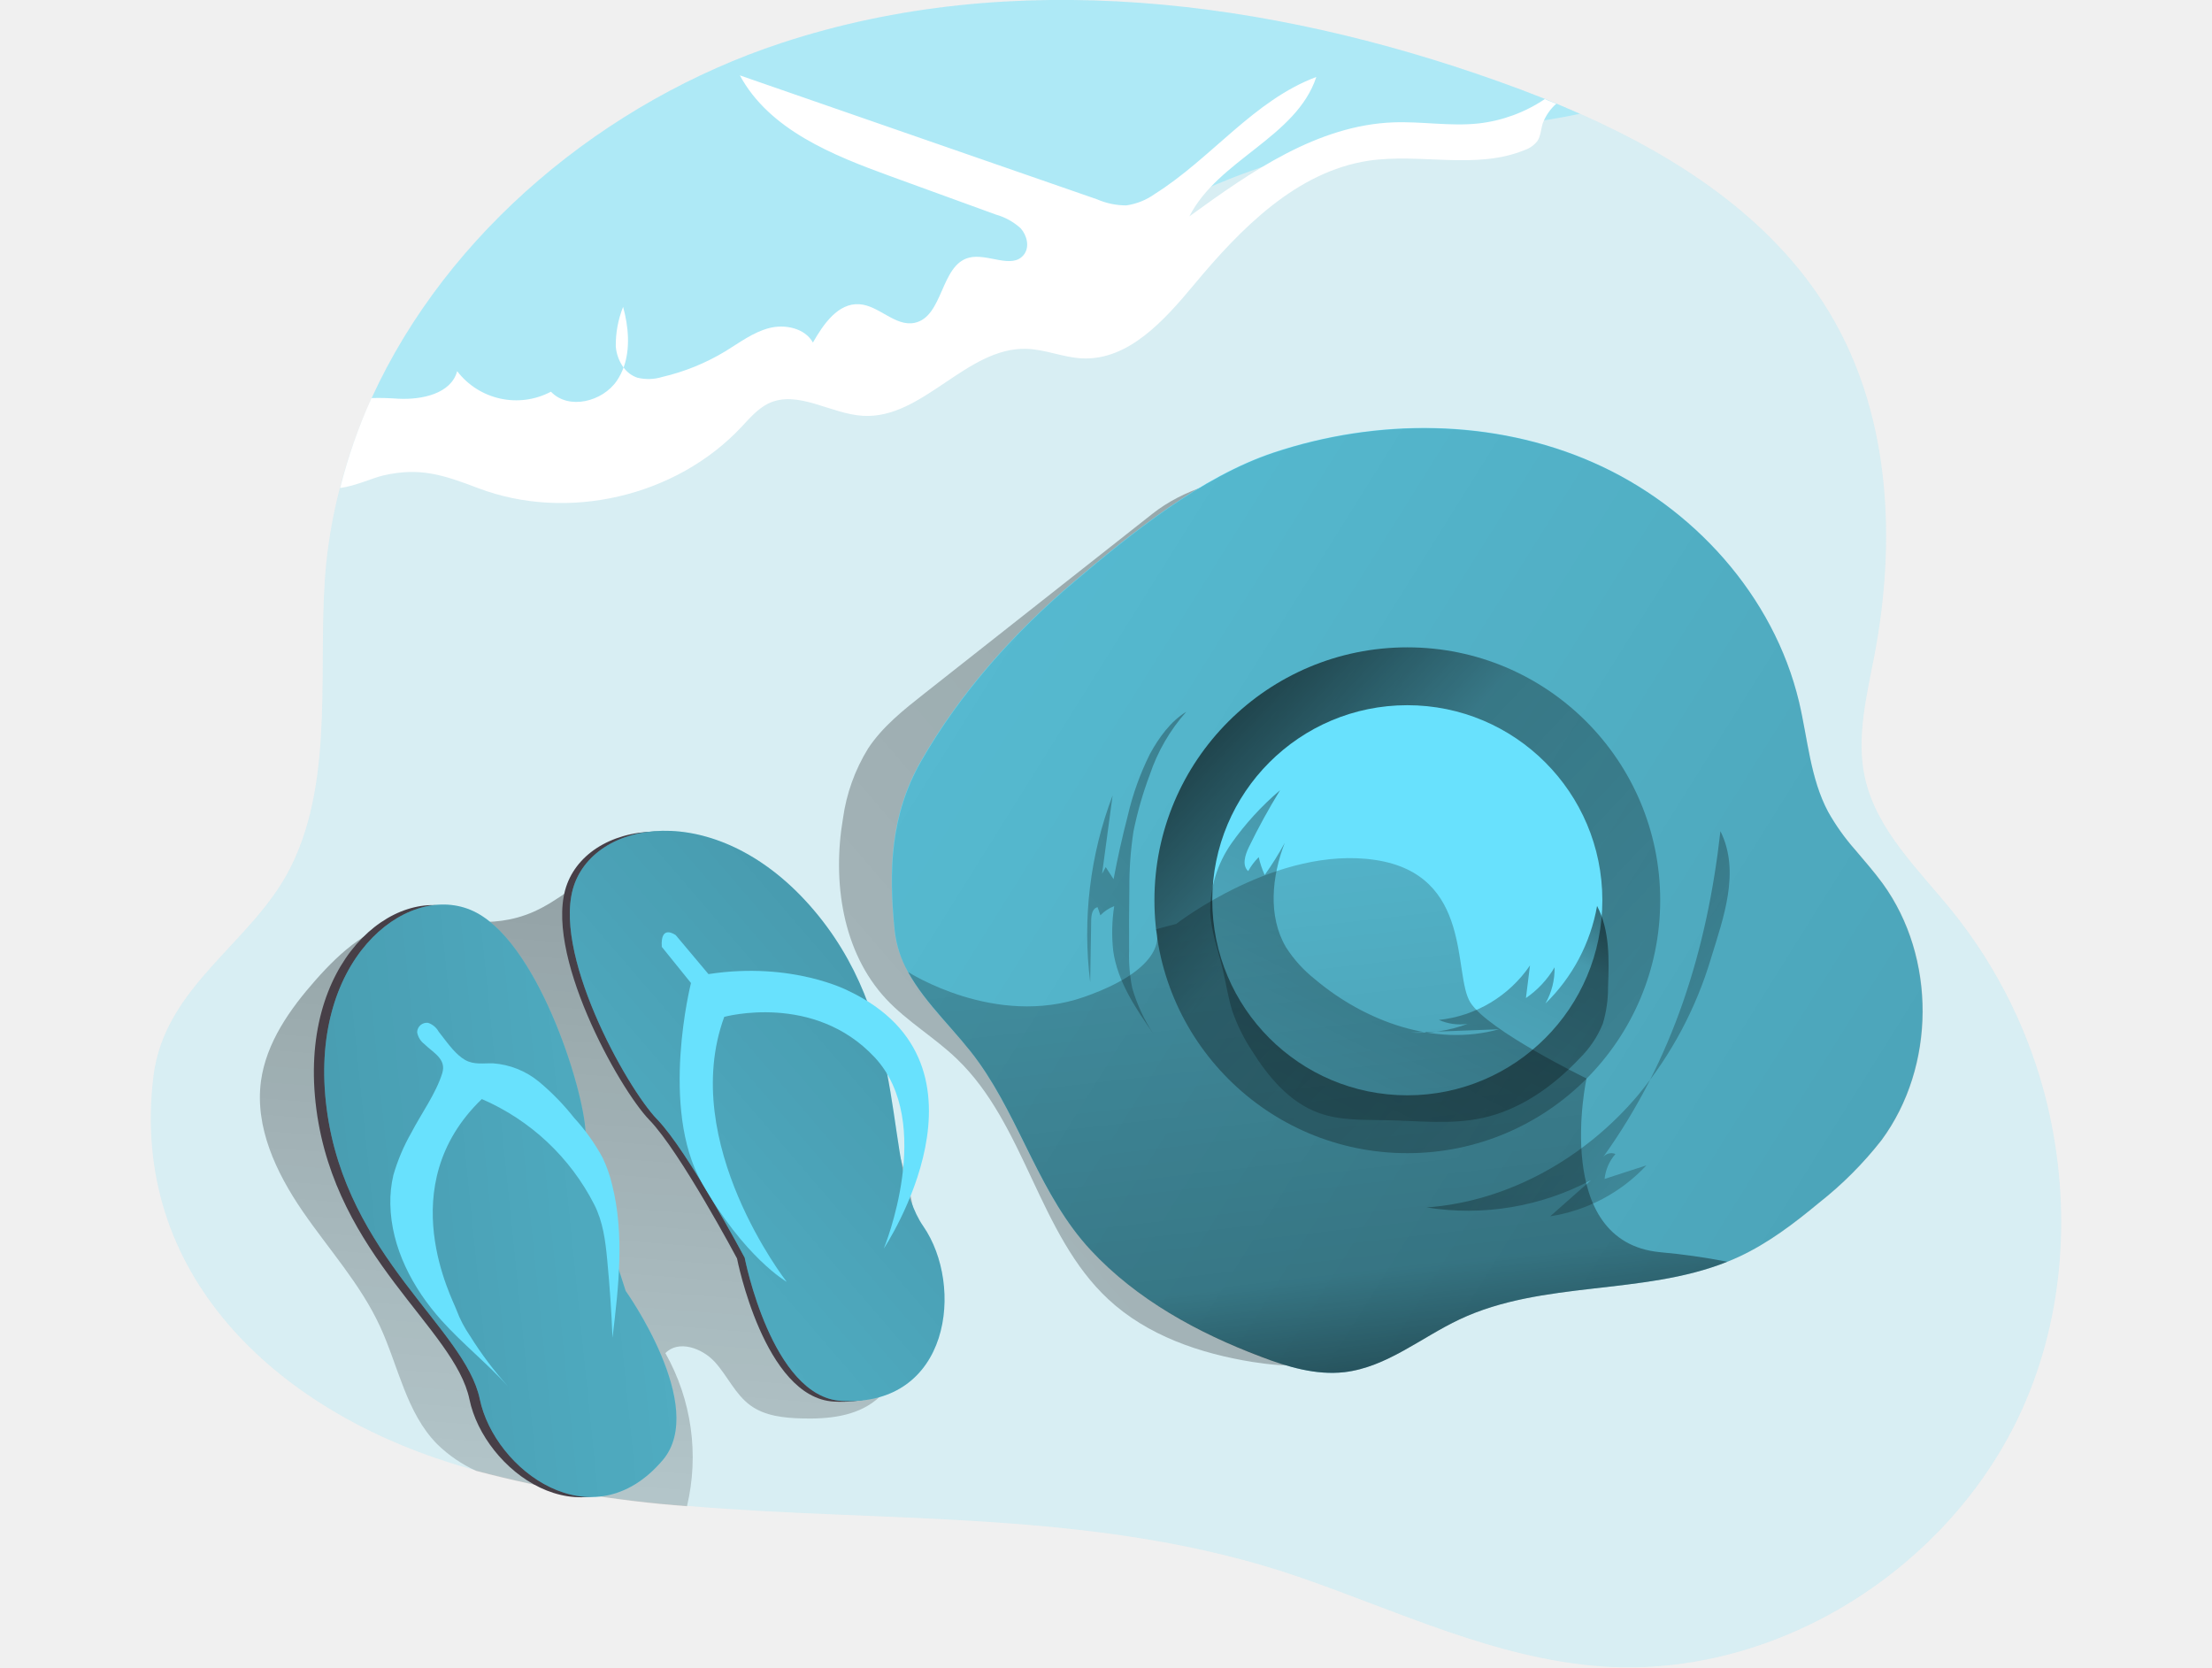
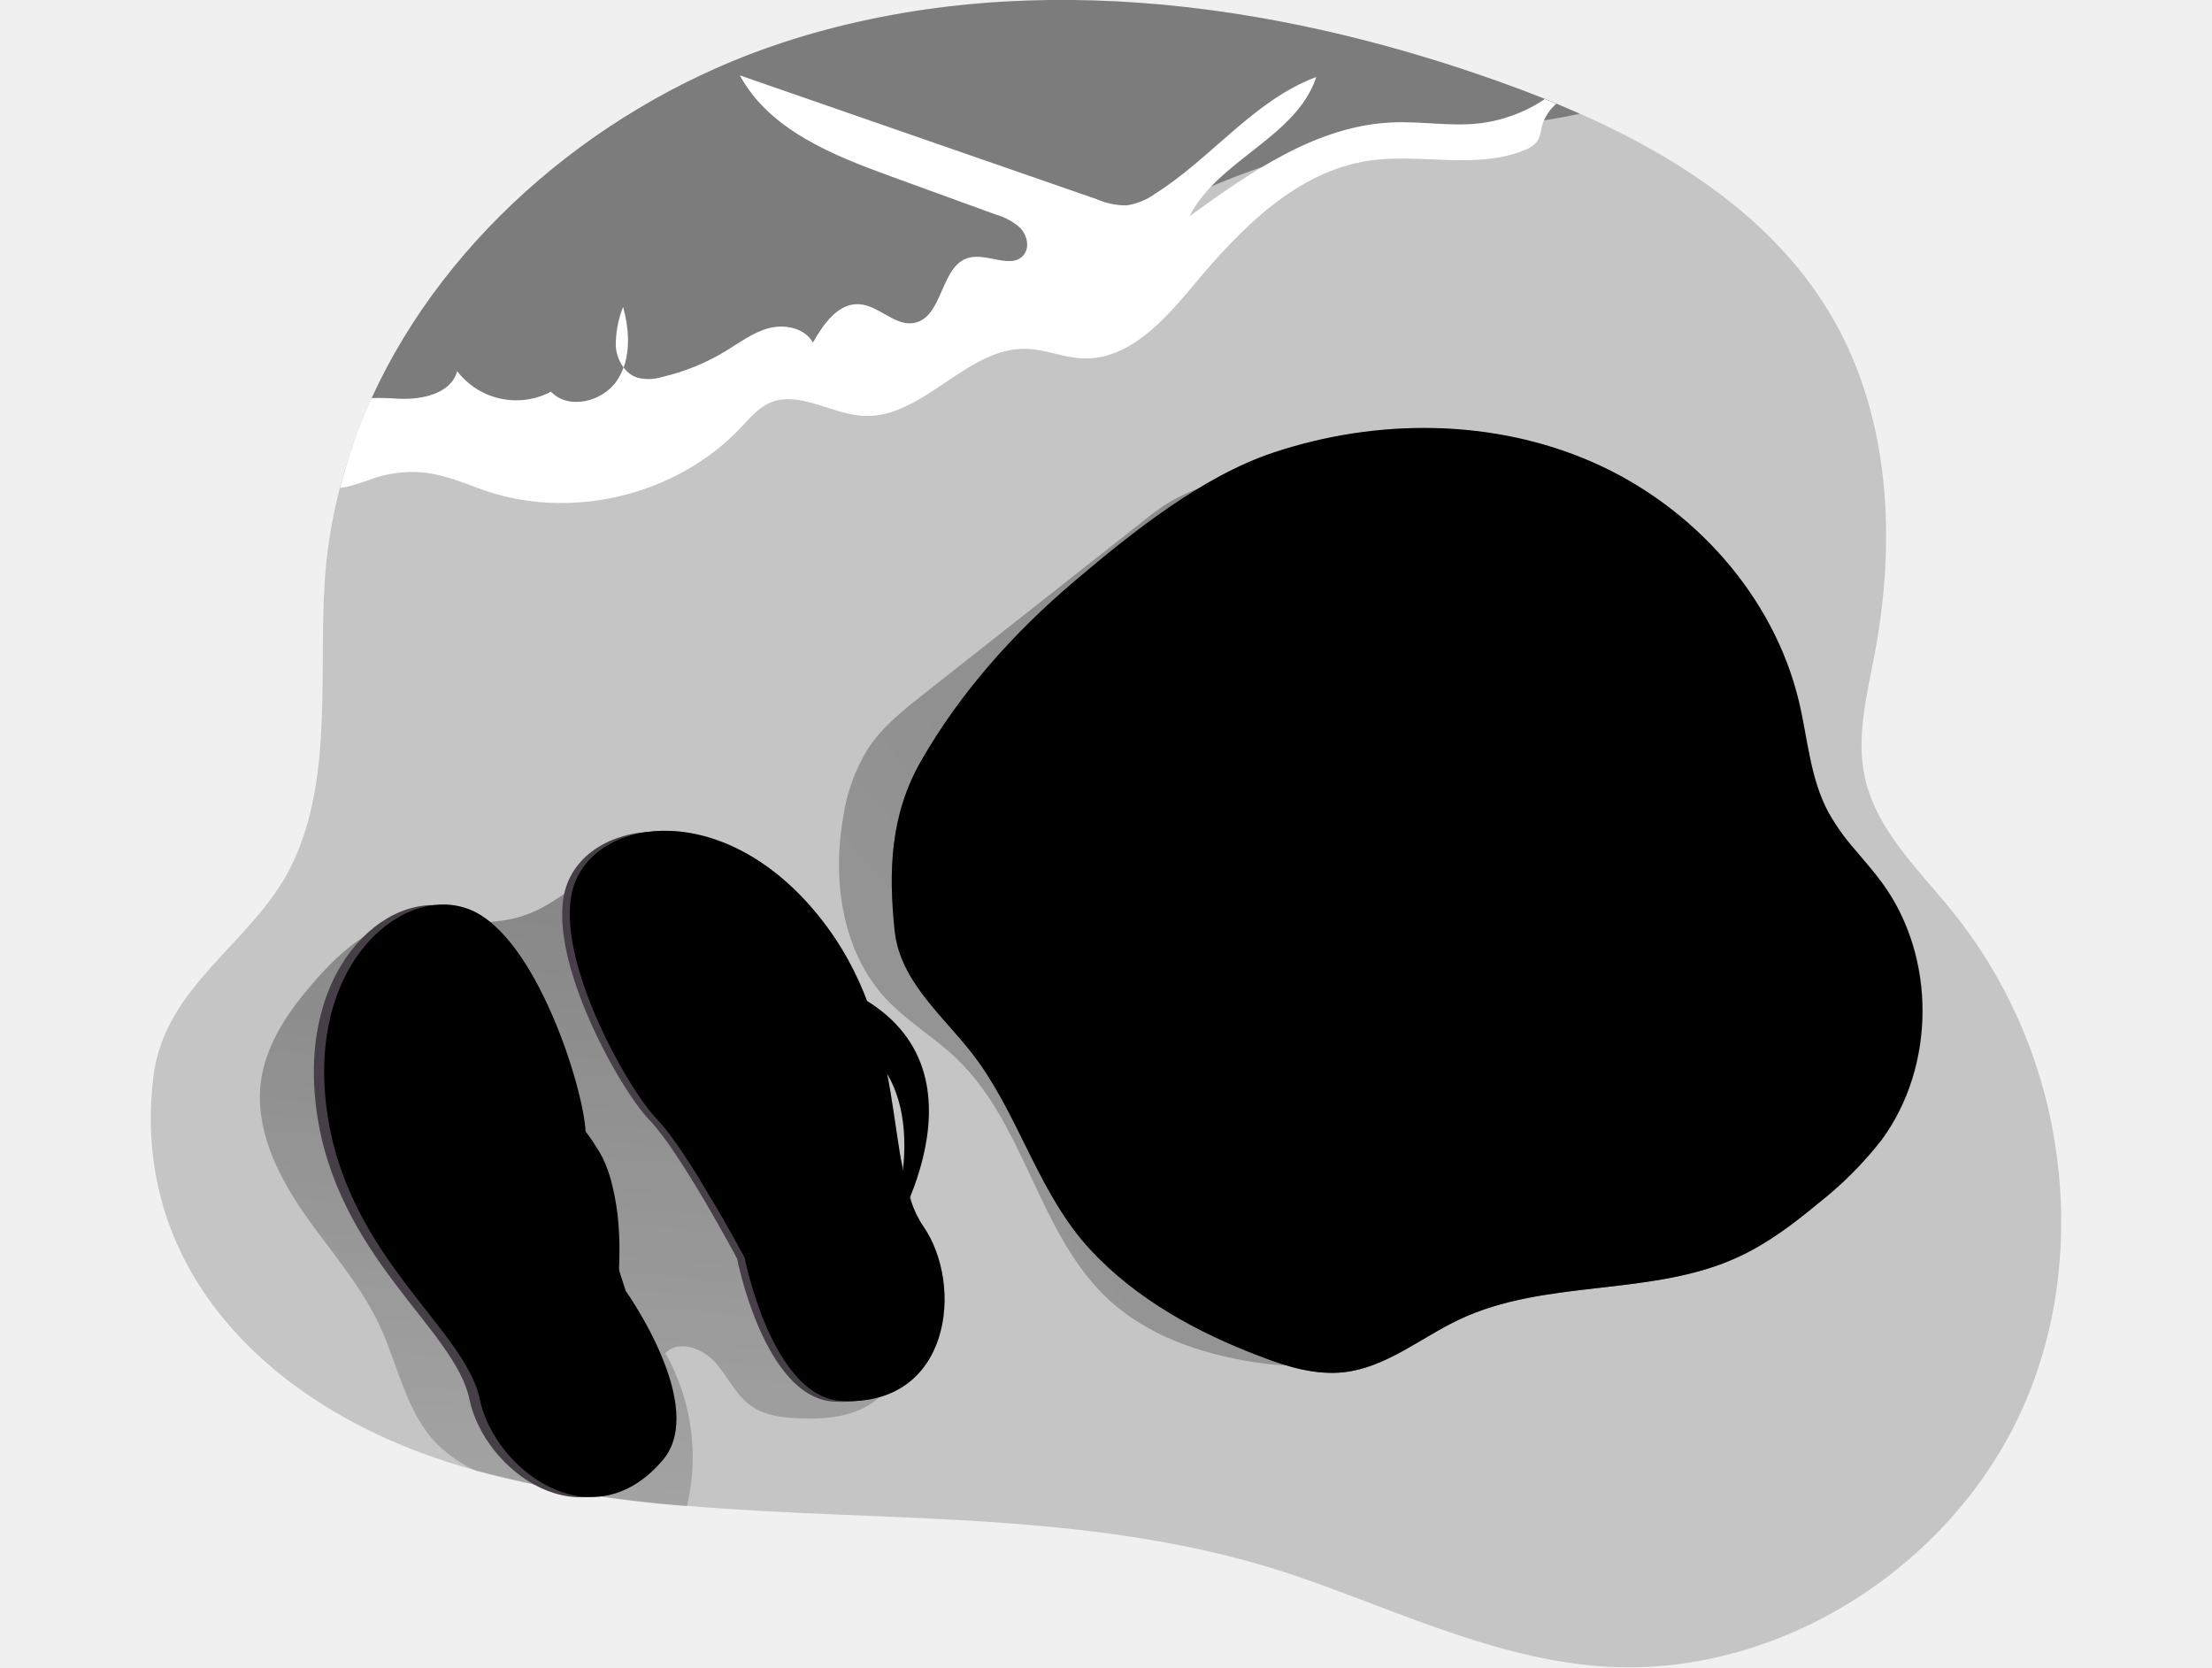
<svg xmlns="http://www.w3.org/2000/svg" xmlns:xlink="http://www.w3.org/1999/xlink" id="Layer_1" data-name="Layer 1" viewBox="0 0 361.93 315.85" width="406" height="306" class="illustration styles_illustrationTablet__1DWOa">
  <defs>
    <linearGradient id="linear-gradient" x1="122.1" y1="100" x2="95.96" y2="434" gradientUnits="userSpaceOnUse">
      <stop offset="0.01" />
      <stop offset="0.13" stop-opacity="0.69" />
      <stop offset="0.25" stop-opacity="0.32" />
      <stop offset="1" stop-opacity="0" />
    </linearGradient>
    <linearGradient id="linear-gradient-2" x1="252.32" y1="133.74" x2="-50.53" y2="394.82" xlink:href="#linear-gradient" />
    <linearGradient id="linear-gradient-3" x1="493.5" y1="-28.84" x2="-225.04" y2="590.6" xlink:href="#linear-gradient" />
    <linearGradient id="linear-gradient-4" x1="630.89" y1="415.6" x2="-125.95" y2="-57.43" xlink:href="#linear-gradient" />
    <linearGradient id="linear-gradient-5" x1="165.92" y1="102.06" x2="410.31" y2="334.07" xlink:href="#linear-gradient" />
    <linearGradient id="linear-gradient-6" x1="261.27" y1="332.9" x2="227.08" y2="35.58" xlink:href="#linear-gradient" />
    <linearGradient id="linear-gradient-7" x1="291.85" y1="146.22" x2="212.63" y2="304.27" xlink:href="#linear-gradient" />
    <linearGradient id="linear-gradient-8" x1="314.13" y1="93.26" x2="71.99" y2="324.7" xlink:href="#linear-gradient" />
    <linearGradient id="linear-gradient-9" x1="260.61" y1="181.55" x2="371.54" y2="266.58" xlink:href="#linear-gradient" />
    <linearGradient id="linear-gradient-10" x1="2335.62" y1="-765.46" x2="2032.76" y2="-504.38" gradientTransform="matrix(-0.69, 0.73, 0.73, 0.69, 2115.53, -909.67)" xlink:href="#linear-gradient" />
  </defs>
-   <path d="M382.88,283.52c-13.53,30.39-46.65,51.42-79.83,49.05-20-1.43-38.53-10.46-57.5-17-37.61-12.87-77.42-10.13-115.78-13.41a218.35,218.35,0,0,1-39.9-6.68q-2.5-.7-5-1.48c-33.08-10.41-60.71-35.75-56.19-73.12,2.09-17.32,18.8-25.3,26-39.69,8.65-17.27,4.87-39.12,6.76-57.7A95.61,95.61,0,0,1,64,109.37,101,101,0,0,1,69.73,93c.1-.24.2-.47.31-.7,14.38-31.48,44.21-56.25,77.61-67.25,43.82-14.44,92.23-8.27,135.69,7.21q4.49,1.59,9,3.39c.73.29,1.45.58,2.17.89q2.25.93,4.47,1.91c19.57,8.69,37.71,20.83,48.12,39.19,10.68,18.84,11.69,41.88,7.68,63.16-1.46,7.74-3.54,15.67-1.86,23.36,2.18,10,10.19,17.48,16.63,25.44a93.18,93.18,0,0,1,18,36.81C392,245.39,390.81,265.7,382.88,283.52Z" transform="translate(-28.19 -16.9)" fill="#68e1fd" opacity="0.18" style="isolation: isolate;" />
-   <path d="M298.93,38.46c-15.87,3.38-32.65,3.32-48.61,6.85-18.67,4.14-36,13.17-51.54,24.3a57.74,57.74,0,0,1-8.61,5.52c-5,2.37-10.54,3.06-16,3.93A222.48,222.48,0,0,0,135.09,89c-10.2,3.61-20.49,8-31.31,7.78-6.66-.15-13.14-2-19.8-2.11C79.26,94.61,73.9,96,69.73,93c.1-.24.2-.47.31-.7,14.38-31.48,44.21-56.25,77.61-67.25,43.82-14.44,92.23-8.27,135.69,7.21q4.49,1.59,9,3.39c.73.29,1.45.58,2.17.89Q296.71,37.48,298.93,38.46Z" transform="translate(-28.19 -16.9)" fill="#68e1fd" opacity="0.37" />
+   <path d="M382.88,283.52c-13.53,30.39-46.65,51.42-79.83,49.05-20-1.43-38.53-10.46-57.5-17-37.61-12.87-77.42-10.13-115.78-13.41a218.35,218.35,0,0,1-39.9-6.68q-2.5-.7-5-1.48c-33.08-10.41-60.71-35.75-56.19-73.12,2.09-17.32,18.8-25.3,26-39.69,8.65-17.27,4.87-39.12,6.76-57.7A95.61,95.61,0,0,1,64,109.37,101,101,0,0,1,69.73,93c.1-.24.2-.47.31-.7,14.38-31.48,44.21-56.25,77.61-67.25,43.82-14.44,92.23-8.27,135.69,7.21q4.49,1.59,9,3.39c.73.29,1.45.58,2.17.89q2.25.93,4.47,1.91c19.57,8.69,37.71,20.83,48.12,39.19,10.68,18.84,11.69,41.88,7.68,63.16-1.46,7.74-3.54,15.67-1.86,23.36,2.18,10,10.19,17.48,16.63,25.44a93.18,93.18,0,0,1,18,36.81C392,245.39,390.81,265.7,382.88,283.52Z" transform="translate(-28.19 -16.9)" fill="currentColor" opacity="0.18" style="isolation: isolate;" />
+   <path d="M298.93,38.46c-15.87,3.38-32.65,3.32-48.61,6.85-18.67,4.14-36,13.17-51.54,24.3a57.74,57.74,0,0,1-8.61,5.52c-5,2.37-10.54,3.06-16,3.93A222.48,222.48,0,0,0,135.09,89c-10.2,3.61-20.49,8-31.31,7.78-6.66-.15-13.14-2-19.8-2.11C79.26,94.61,73.9,96,69.73,93c.1-.24.2-.47.31-.7,14.38-31.48,44.21-56.25,77.61-67.25,43.82-14.44,92.23-8.27,135.69,7.21q4.49,1.59,9,3.39c.73.29,1.45.58,2.17.89Q296.71,37.48,298.93,38.46Z" transform="translate(-28.19 -16.9)" fill="currentColor" opacity="0.37" />
  <path d="M172.12,267.56c-.89,5.36-2.32,11.11-6.54,14.55-3.86,3.15-9.22,3.64-14.2,3.49-3.35-.1-6.86-.49-9.57-2.45-2.89-2.09-4.36-5.6-6.76-8.24s-6.89-4.24-9.37-1.68a40.14,40.14,0,0,1,4.09,29,218.35,218.35,0,0,1-39.9-6.68,25.93,25.93,0,0,1-7.42-5.07c-5.87-5.94-7.35-14.8-10.86-22.37-3.7-8-9.73-14.59-14.7-21.85s-9-15.84-7.83-24.55c1-7.3,5.47-13.63,10.35-19.15S70,191.94,77.16,191.28c8.53-.78,15.17,2,23.53-1.65,4.74-2.09,8.52-5.75,13.16-7.91,11.38-5.3,26.23,3.29,34.3,11.27,7.94,7.83,12.36,18.45,16.58,28.77,4,9.76,8.05,19.75,8.58,30.29A71.51,71.51,0,0,1,172.12,267.56Z" transform="translate(-28.19 -16.9)" fill="url(#linear-gradient)" />
  <path d="M139.25,255.29s-10.78-20.23-16.58-26.2-20.4-32.17-15.59-44.78,28.36-15.75,46.1,6.14,12.11,47.59,19.9,58.87,5.16,34.23-15.48,33.09C144.39,281.68,139.25,255.29,139.25,255.29Z" transform="translate(-28.19 -16.9)" fill="#473f47" />
-   <path d="M140.7,255.15s-10.78-20.23-16.58-26.2-20.4-32.17-15.59-44.78,28.35-15.75,46.1,6.14,12.1,47.59,19.9,58.87,5.16,34.24-15.48,33.1C145.83,281.54,140.7,255.15,140.7,255.15Z" transform="translate(-28.19 -16.9)" fill="#68e1fd" />
+   <path d="M140.7,255.15s-10.78-20.23-16.58-26.2-20.4-32.17-15.59-44.78,28.35-15.75,46.1,6.14,12.1,47.59,19.9,58.87,5.16,34.24-15.48,33.1C145.83,281.54,140.7,255.15,140.7,255.15Z" transform="translate(-28.19 -16.9)" fill="currentColor" />
  <path d="M140.7,255.15s-10.78-20.23-16.58-26.2-20.4-32.17-15.59-44.78,28.35-15.75,46.1,6.14,12.1,47.59,19.9,58.87,5.16,34.24-15.48,33.1C145.83,281.54,140.7,255.15,140.7,255.15Z" transform="translate(-28.19 -16.9)" fill="url(#linear-gradient-2)" />
  <path d="M218,114.19l-43.26,34.09c-3.91,3.08-7.89,6.23-10.64,10.38a34.11,34.11,0,0,0-4.77,13.24c-2.05,12-.12,25.32,8.15,34.23,4,4.28,9.17,7.28,13.39,11.33,13.06,12.5,15.49,33.28,28.73,45.58,7.39,6.87,17.4,10.28,27.36,11.87,6.42,1,13.34,1.28,19.09-1.75,5.14-2.72,8.68-7.73,11.28-12.93,3.78-7.58,6-15.87,7.58-24.18,2.16-11.12,3.37-22.39,4.59-33.64l4.5-41.75c.59-5.47,1.18-11,.71-16.46a42.84,42.84,0,0,0-3.35-13.26,40.88,40.88,0,0,0-18.52-20C250,104.26,229.39,105.21,218,114.19Z" transform="translate(-28.19 -16.9)" fill="url(#linear-gradient-3)" />
-   <path d="M351,177.81c1.78,2.12,3.63,4.2,5.26,6.44,10.18,14,10.09,34.69-.21,48.64a69.68,69.68,0,0,1-11.85,11.87c-4.7,3.9-9.61,7.64-15.15,10.21-16.48,7.64-36.5,4.11-52.94,11.86-7.28,3.44-13.82,9.06-21.82,10-5.4.61-10.78-1-15.87-3-11.88-4.47-23.53-10.82-32.24-20.22-9.49-10.23-13.13-24.23-21.16-35.52-5.7-8-14.85-14.71-15.91-24.89-1.19-11.34-.82-22,5-32.14,7.45-13,17.6-24.34,29-34,10.82-9.17,24.18-19.92,37.79-24.44,19.59-6.52,41.63-6.45,60.53,1.87s34.21,25.22,39,45.31c1.66,7,2.12,14.5,5.53,20.88A41.4,41.4,0,0,0,351,177.81Z" transform="translate(-28.19 -16.9)" fill="#68e1fd" />
+   <path d="M351,177.81c1.78,2.12,3.63,4.2,5.26,6.44,10.18,14,10.09,34.69-.21,48.64a69.68,69.68,0,0,1-11.85,11.87c-4.7,3.9-9.61,7.64-15.15,10.21-16.48,7.64-36.5,4.11-52.94,11.86-7.28,3.44-13.82,9.06-21.82,10-5.4.61-10.78-1-15.87-3-11.88-4.47-23.53-10.82-32.24-20.22-9.49-10.23-13.13-24.23-21.16-35.52-5.7-8-14.85-14.71-15.91-24.89-1.19-11.34-.82-22,5-32.14,7.45-13,17.6-24.34,29-34,10.82-9.17,24.18-19.92,37.79-24.44,19.59-6.52,41.63-6.45,60.53,1.87s34.21,25.22,39,45.31c1.66,7,2.12,14.5,5.53,20.88A41.4,41.4,0,0,0,351,177.81Z" transform="translate(-28.19 -16.9)" fill="currentColor" />
  <path d="M356.09,232.89a69.68,69.68,0,0,1-11.85,11.87c-4.7,3.9-9.61,7.64-15.15,10.21-.73.34-1.47.66-2.22.95-16,6.41-35,3.51-50.72,10.92-7.28,3.43-13.82,9.06-21.83,10-5.39.61-10.78-1-15.86-2.95-11.88-4.48-23.53-10.82-32.24-20.22-9.49-10.23-13.13-24.24-21.16-35.53-4.12-5.8-10-10.9-13.41-17.12a20.53,20.53,0,0,1-2.51-7.77c-1.18-11.33-.82-22,5-32.14,7.45-13,17.59-24.34,29-34,10.82-9.17,24.18-19.92,37.79-24.45,19.59-6.52,41.63-6.45,60.53,1.87s34.21,25.22,39,45.32c1.66,7,2.12,14.5,5.52,20.87a42,42,0,0,0,5.1,7.14c1.78,2.12,3.63,4.2,5.26,6.44C366.48,198.29,366.39,218.94,356.09,232.89Z" transform="translate(-28.19 -16.9)" fill="url(#linear-gradient-4)" />
  <circle cx="238.05" cy="170.54" r="47.91" fill="url(#linear-gradient-5)" />
-   <circle cx="238.05" cy="170.54" r="36.95" fill="#68e1fd" />
+   <circle cx="238.05" cy="170.54" r="36.95" fill="currentColor" />
  <path d="M326.87,255.92c-16,6.41-35,3.51-50.72,10.92-7.28,3.43-13.82,9.06-21.83,10-5.39.61-10.78-1-15.86-2.95-11.88-4.48-23.53-10.82-32.24-20.22-9.49-10.23-13.13-24.24-21.16-35.53-4.12-5.8-10-10.9-13.41-17.12,0,0,16.46,10.65,33.35,4.74s13.63-12.84,13.63-12.84l3.83-1S241.6,177,260.19,179.81s14.64,21.68,18,27,22,14.39,22,14.39-6.71,30.94,13.94,32.91A122.38,122.38,0,0,1,326.87,255.92Z" transform="translate(-28.19 -16.9)" fill="url(#linear-gradient-6)" />
  <path d="M283.61,211.88c-12.09,3.35-25.32-1.41-34.91-9.51a24.73,24.73,0,0,1-5.43-6c-3.48-5.88-2.71-13.43-.25-19.81a57.93,57.93,0,0,1-3.8,6.09,16.38,16.38,0,0,1-1.13-3.38,11.8,11.8,0,0,0-2,2.65c-1.19-1.08-.6-3,.1-4.48q2.7-5.57,5.94-10.84a54.16,54.16,0,0,0-9.23,10.09,22.28,22.28,0,0,0-4,12.88c.14,3.77,1.52,7.37,2.38,11,.62,2.62,1,5.31,1.81,7.87a33.8,33.8,0,0,0,3.65,7.41c3.12,5,7.13,9.84,12.67,11.86,4.12,1.51,8.63,1.3,13,1.4,6,.12,12.13.86,18-.41,7.17-1.53,13.46-6,18.47-11.31a19.42,19.42,0,0,0,4.39-6.54,23.68,23.68,0,0,0,1-7c.2-5.21.34-10.7-2.08-15.33A34.11,34.11,0,0,1,292.41,207a13.38,13.38,0,0,0,1.73-6.85,18.42,18.42,0,0,1-5.43,5.82l.77-6.18a23.93,23.93,0,0,1-17.26,10.32,10,10,0,0,0,5.43.75,26.5,26.5,0,0,1-10.8,1.65" transform="translate(-28.19 -16.9)" fill="url(#linear-gradient-7)" />
  <path d="M217.44,163.69a69.55,69.55,0,0,0-3.09,10.76,69.62,69.62,0,0,0-.77,10.8c-.06,3.92-.07,7.83-.05,11.75a30.82,30.82,0,0,0,.59,7.05,31.86,31.86,0,0,0,4,8.68c-3.35-4.83-6.79-9.9-7.6-15.72a32.41,32.41,0,0,1,.19-8.46,7.33,7.33,0,0,0-2.62,1.74l-.53-1.54c-1,.22-1.2,1.49-1.21,2.5l-.19,11.7a73.76,73.76,0,0,1,4.25-35.37l-2,14.85.69-1.27,1.49,2.29q1.14-6.07,2.7-12.07a52.6,52.6,0,0,1,4.19-11.65c1.63-3,3.92-6.21,6.89-8A34.39,34.39,0,0,0,217.44,163.69Z" transform="translate(-28.19 -16.9)" fill="url(#linear-gradient-8)" />
  <path d="M310.05,224.24c-10,11.94-24.63,20.28-40.17,21.39a49.71,49.71,0,0,0,31.17-5.17l-7.74,6.85a31.56,31.56,0,0,0,18.23-9.65l-7.93,2.57a8.53,8.53,0,0,1,2.06-4.72,2,2,0,0,0-2.33.58c13.27-18.47,19.71-39.35,22.22-61.73,3.81,7.64.57,16.39-1.79,24.09A73.81,73.81,0,0,1,310.05,224.24Z" transform="translate(-28.19 -16.9)" fill="url(#linear-gradient-9)" />
-   <path d="M125,196.27l5.53,6.85s-6,23.67,2.06,37.85,16.07,18.75,16.07,18.75-20.56-26.31-11.83-50.19c0,0,17-4.69,28.52,7.69s1.71,36.2,1.71,36.2,23.12-34.68-6.68-48.81c0,0-10.62-5.63-26.54-3.18l-6.19-7.37S124.7,191.85,125,196.27Z" transform="translate(-28.19 -16.9)" fill="#68e1fd" />
+   <path d="M125,196.27l5.53,6.85s-6,23.67,2.06,37.85,16.07,18.75,16.07,18.75-20.56-26.31-11.83-50.19c0,0,17-4.69,28.52,7.69s1.71,36.2,1.71,36.2,23.12-34.68-6.68-48.81c0,0-10.62-5.63-26.54-3.18l-6.19-7.37S124.7,191.85,125,196.27Z" transform="translate(-28.19 -16.9)" fill="currentColor" />
  <path d="M116.21,261.54s-7.27-21.74-7.61-30.06-9.32-36.93-21.78-42.11-30.94,9.74-27.26,37.68,26.22,41.53,29,54.94,21.3,27.3,34.67,11.53C131.83,283.43,116.21,261.54,116.21,261.54Z" transform="translate(-28.19 -16.9)" fill="#473f47" />
-   <path d="M118.16,261.45s-7.26-21.74-7.6-30.06-9.32-36.94-21.78-42.12S57.84,199,61.52,227s26.22,41.53,29,54.94,21.3,27.3,34.67,11.54C133.79,283.33,118.16,261.45,118.16,261.45Z" transform="translate(-28.19 -16.9)" fill="#68e1fd" />
+   <path d="M118.16,261.45s-7.26-21.74-7.6-30.06-9.32-36.94-21.78-42.12S57.84,199,61.52,227s26.22,41.53,29,54.94,21.3,27.3,34.67,11.54C133.79,283.33,118.16,261.45,118.16,261.45Z" transform="translate(-28.19 -16.9)" fill="currentColor" />
  <path d="M118.16,261.45s-7.26-21.74-7.6-30.06-9.32-36.94-21.78-42.12S57.84,199,61.52,227s26.22,41.53,29,54.94,21.3,27.3,34.67,11.54C133.79,283.33,118.16,261.45,118.16,261.45Z" transform="translate(-28.19 -16.9)" fill="url(#linear-gradient-10)" />
-   <path d="M83.36,213.15c1.19,1.53,2.66,3.57,4.37,4.54s3.52.59,5.29.64a15.46,15.46,0,0,1,8.73,3.5,46.27,46.27,0,0,1,6.65,6.84,37.8,37.8,0,0,1,5.36,7.49,25.21,25.21,0,0,1,1.84,5.21c2.36,9.42,1.22,19.31.06,28.95-.19-4.92-.53-9.84-1-14.74-.34-3.63-.79-7.2-2.45-10.48a43.08,43.08,0,0,0-21.31-20c-17.15,16.51-5.45,38-4.78,40A22.51,22.51,0,0,0,88.69,270a67.47,67.47,0,0,0,7.23,9.59c-4-4.42-8.67-8.13-12.65-12.55-5.46-6.08-9.54-13.78-9.7-22a22,22,0,0,1,.58-5.55,36.69,36.69,0,0,1,3.39-8c1.85-3.57,4.7-7.48,5.87-11.3.82-2.7-1.7-3.84-3.41-5.52a3.55,3.55,0,0,1-1.35-2.23,1.84,1.84,0,0,1,2.07-1.78,3.6,3.6,0,0,1,2,1.66C82.94,212.62,83.15,212.89,83.36,213.15Z" transform="translate(-28.19 -16.9)" fill="#68e1fd" />
+   <path d="M83.36,213.15c1.19,1.53,2.66,3.57,4.37,4.54s3.52.59,5.29.64a15.46,15.46,0,0,1,8.73,3.5,46.27,46.27,0,0,1,6.65,6.84,37.8,37.8,0,0,1,5.36,7.49,25.21,25.21,0,0,1,1.84,5.21c2.36,9.42,1.22,19.31.06,28.95-.19-4.92-.53-9.84-1-14.74-.34-3.63-.79-7.2-2.45-10.48a43.08,43.08,0,0,0-21.31-20c-17.15,16.51-5.45,38-4.78,40A22.51,22.51,0,0,0,88.69,270a67.47,67.47,0,0,0,7.23,9.59c-4-4.42-8.67-8.13-12.65-12.55-5.46-6.08-9.54-13.78-9.7-22a22,22,0,0,1,.58-5.55,36.69,36.69,0,0,1,3.39-8c1.85-3.57,4.7-7.48,5.87-11.3.82-2.7-1.7-3.84-3.41-5.52a3.55,3.55,0,0,1-1.35-2.23,1.84,1.84,0,0,1,2.07-1.78,3.6,3.6,0,0,1,2,1.66C82.94,212.62,83.15,212.89,83.36,213.15Z" transform="translate(-28.19 -16.9)" fill="currentColor" />
  <path d="M117.76,86.53a7.9,7.9,0,0,1-1.48-4,19.64,19.64,0,0,1,1.39-7.5C118.7,78.76,119.06,83,117.76,86.53Z" transform="translate(-28.19 -16.9)" fill="#fff" />
  <path d="M294.46,36.55a9.49,9.49,0,0,0-2.54,3.65c-.38,1.15-.38,2.45-1.06,3.45a5.24,5.24,0,0,1-2.43,1.69c-9.18,3.76-19.69.55-29.5,2-13.7,2.07-24.26,12.86-33.12,23.51-5.61,6.73-12.37,14.32-21.12,13.94-3.59-.15-7-1.7-10.59-1.81-11.38-.34-19.67,13.37-31,12.69-6.14-.36-12.37-5-17.93-2.33-2,1-3.54,2.79-5.09,4.45-12.38,13.21-33,18-49.9,11.57-6.59-2.5-11-4-18-2.38-2,.47-5.25,2-8.12,2.36A101.43,101.43,0,0,1,70,92.31c1.61-.06,3.31,0,5.08.12,4.44.23,10-.93,11.15-5.22A14.09,14.09,0,0,0,104,91.1C107.35,94.62,113.8,93,116.5,89a11.43,11.43,0,0,0,1.26-2.49,5.28,5.28,0,0,0,2.62,1.94,8.81,8.81,0,0,0,4.69-.14A41.21,41.21,0,0,0,137,83.47c2.69-1.64,5.26-3.61,8.3-4.41s6.81,0,8.33,2.73c2-3.51,4.78-7.52,8.79-7.26,3.74.24,6.79,4.28,10.46,3.53,5.47-1.13,4.89-10.92,10.29-12.34,3.53-.93,8.2,2.29,10.43-.58,1.12-1.43.61-3.63-.62-5a11.71,11.71,0,0,0-4.71-2.6l-19.9-7.24c-11-4-23-8.8-28.58-19.12l67.65,23.47A13.9,13.9,0,0,0,213,55.81a12.22,12.22,0,0,0,5.4-2.17C229.13,46.9,237.15,35.9,249,31.48c-3.78,11.45-18.59,15.66-24.05,26.41,11.66-8.47,24.26-17.27,38.66-17.81,5.36-.2,10.75.78,16.08.21a28.12,28.12,0,0,0,12.61-4.63C293,36,293.74,36.24,294.46,36.55Z" transform="translate(-28.19 -16.9)" fill="#fff" />
</svg>
